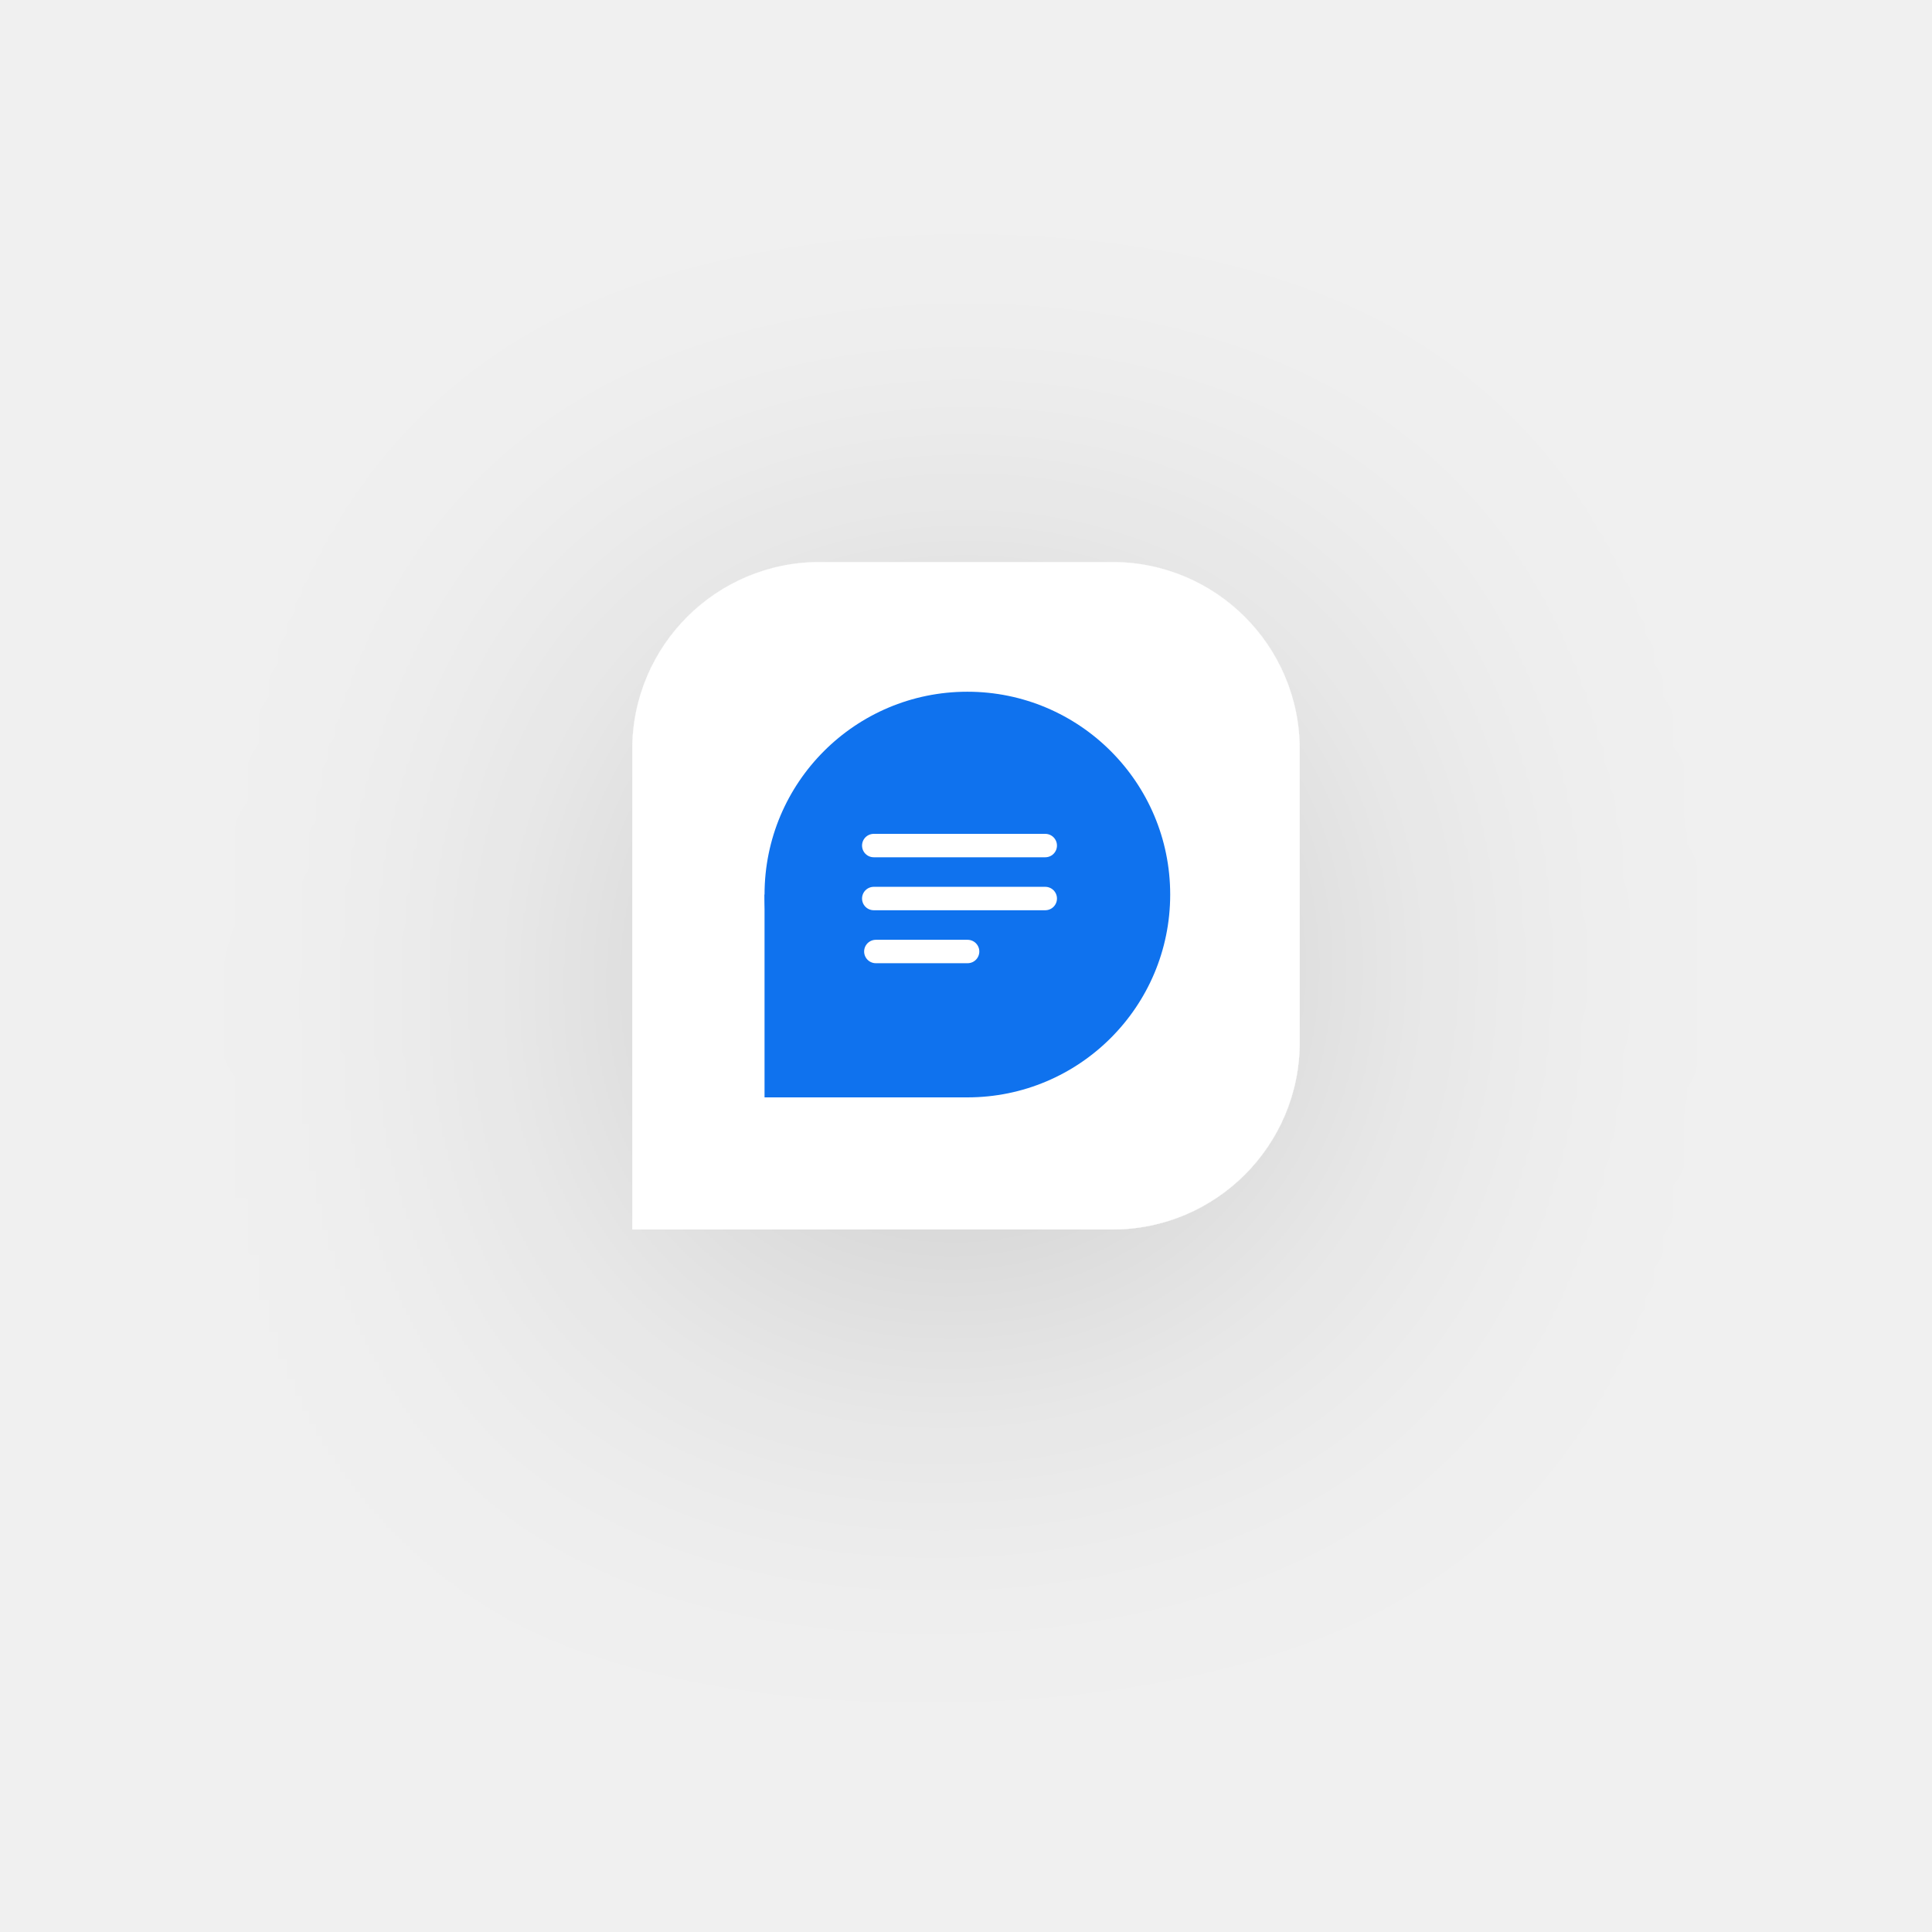
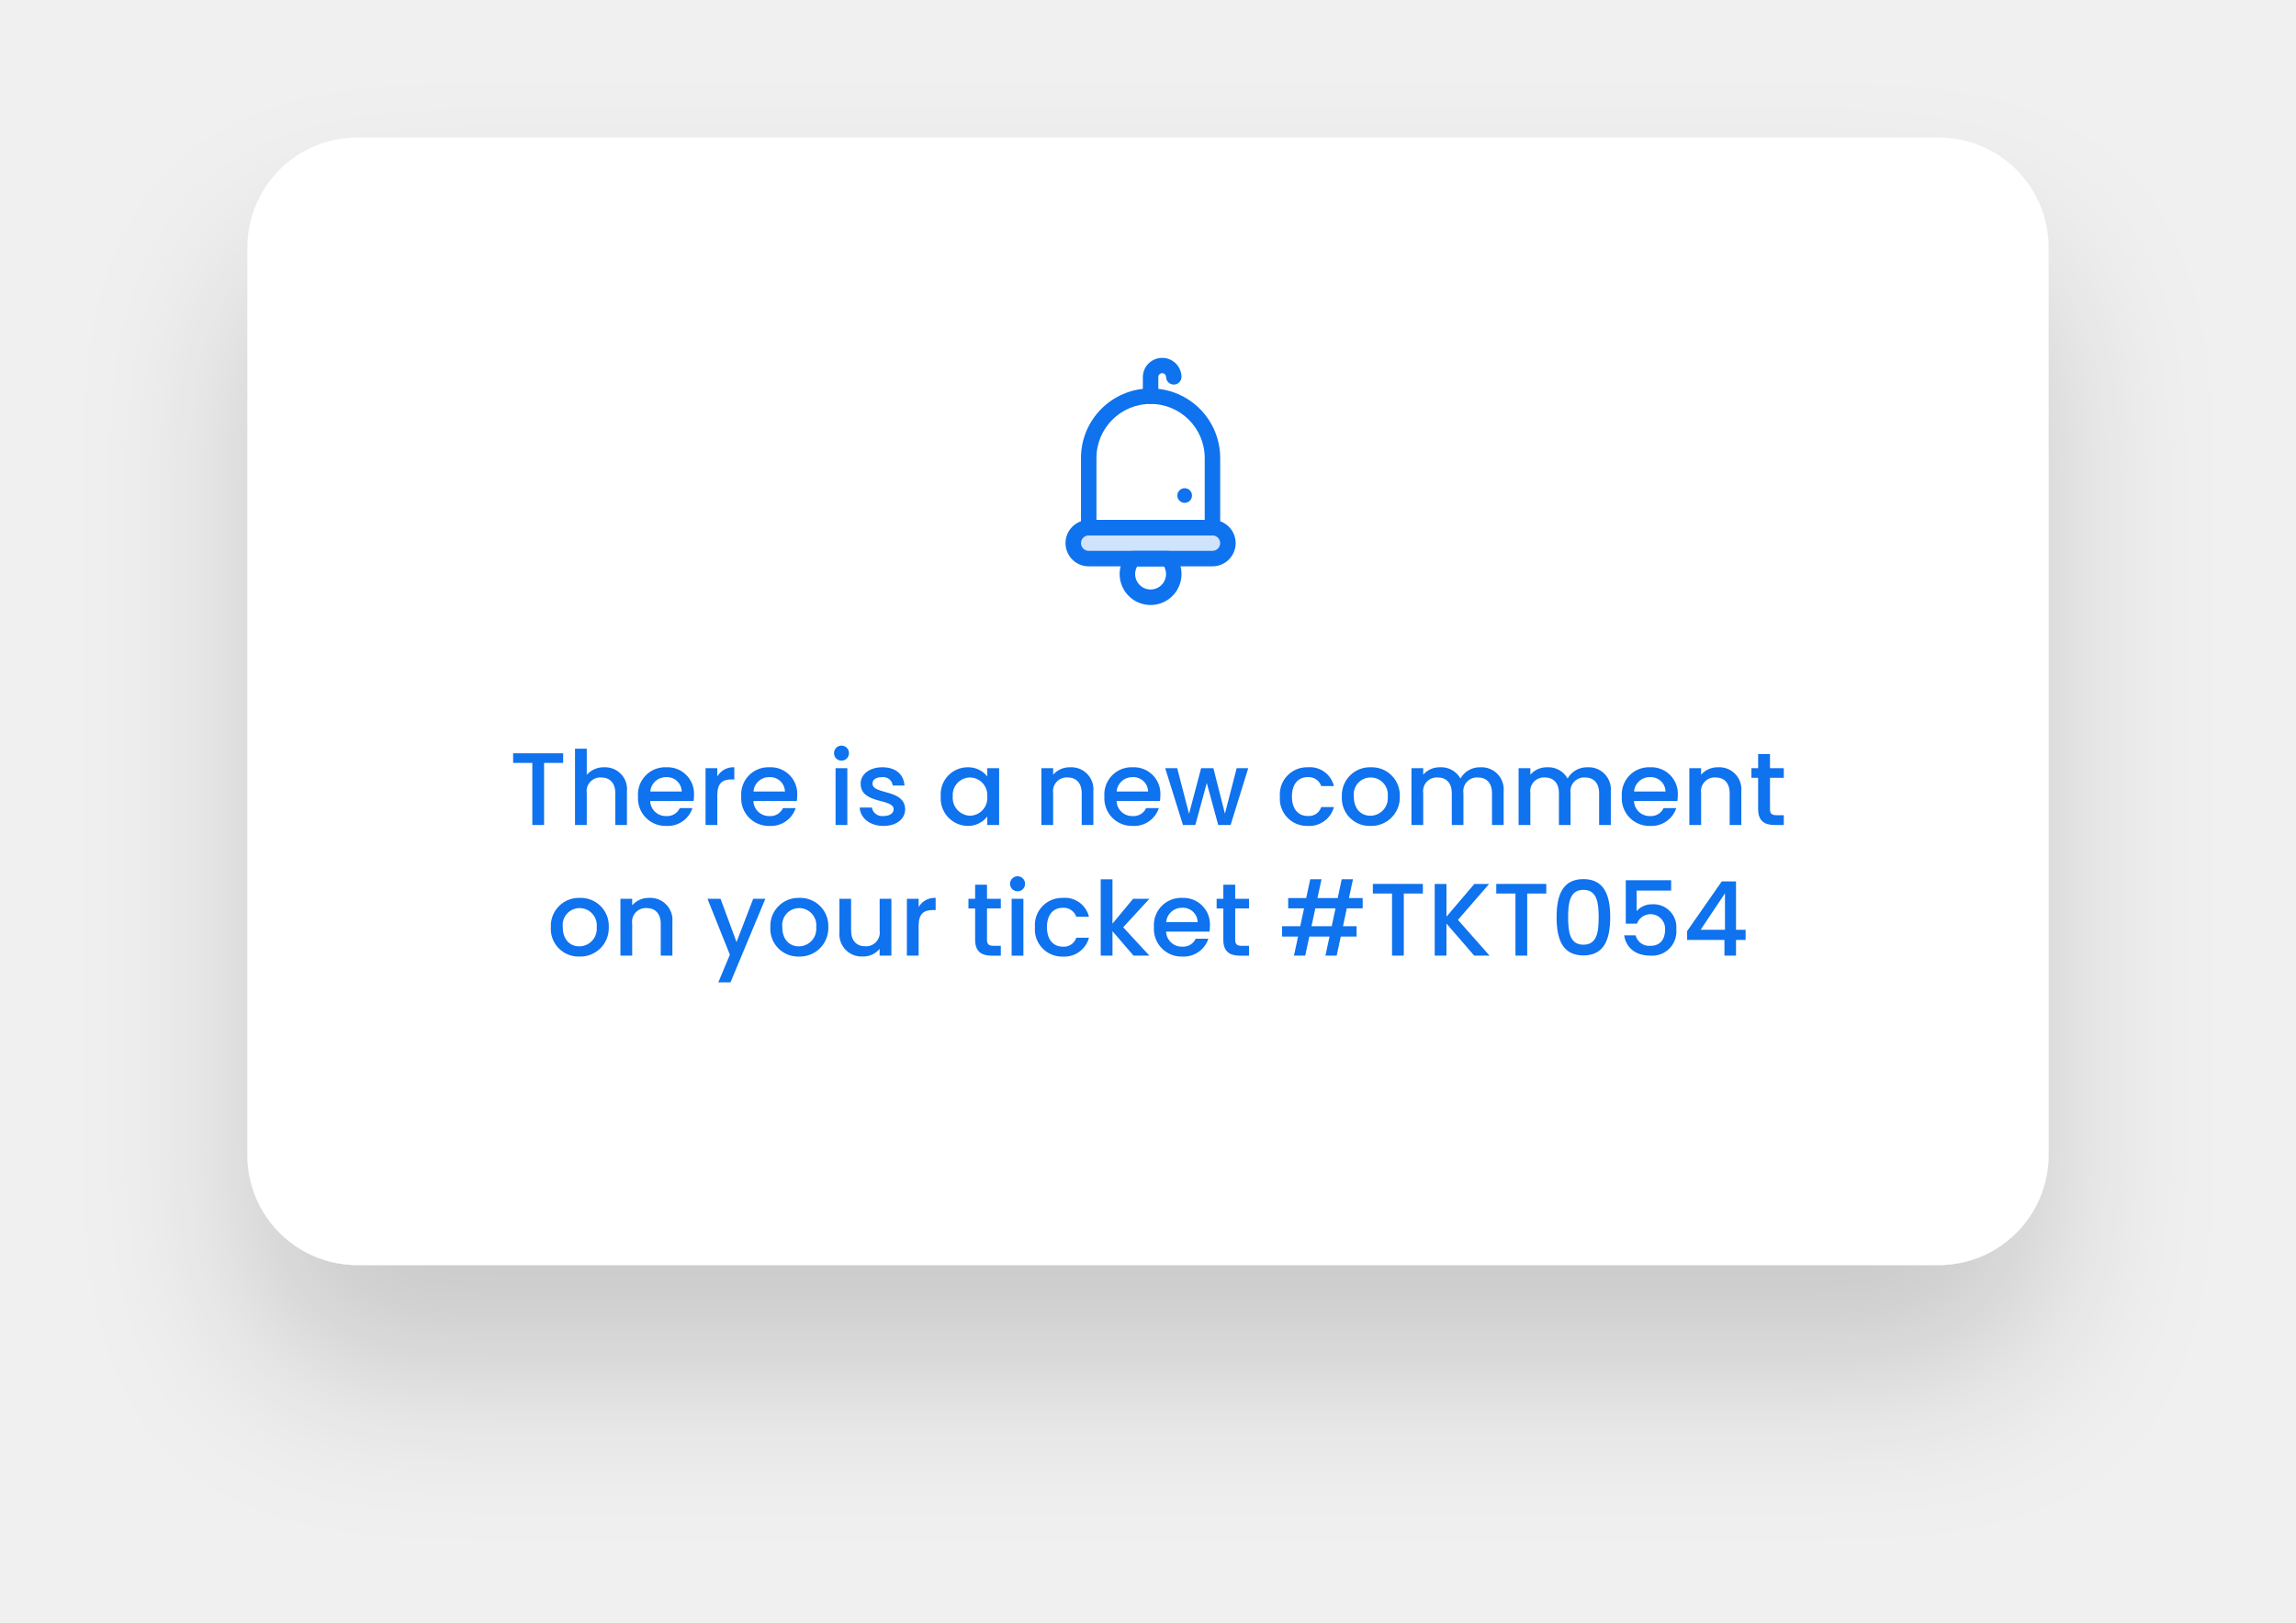
- <svg xmlns="http://www.w3.org/2000/svg" width="165" height="165" viewBox="0 0 165 165">
+ <svg xmlns="http://www.w3.org/2000/svg" width="334" height="236" viewBox="0 0 334 236">
  <defs>
-     <filter id="a" x="0" y="0" width="165" height="165" filterUnits="userSpaceOnUse">
-       <feOffset dy="6" input="SourceAlpha" />
-       <feGaussianBlur stdDeviation="18" result="b" />
+     <filter id="a" x="0" y="0" width="334" height="236" filterUnits="userSpaceOnUse">
+       <feOffset dy="16" input="SourceAlpha" />
+       <feGaussianBlur stdDeviation="12" result="b" />
      <feFlood flood-opacity="0.161" />
      <feComposite operator="in" in2="b" />
      <feComposite in="SourceGraphic" />
    </filter>
  </defs>
-   <g transform="translate(-1176.3 -742.038)">
-     <g transform="matrix(1, 0, 0, 1, 1176.3, 742.04)" filter="url(#a)">
-       <path d="M16,0H41A16,16,0,0,1,57,16V41A16,16,0,0,1,41,57H0a0,0,0,0,1,0,0V16A16,16,0,0,1,16,0Z" transform="translate(54 48)" fill="#fff" />
+   <g transform="translate(36.357 20.362)">
+     <g transform="matrix(1, 0, 0, 1, -36.36, -20.36)" filter="url(#a)">
+       <rect width="262" height="164" rx="16" transform="translate(36 20)" fill="#fff" />
    </g>
-     <g transform="translate(1241.595 801.114)">
-       <ellipse cx="17.322" cy="17.322" rx="17.322" ry="17.322" fill="#0f72ee" />
-       <rect width="17.322" height="17.322" transform="translate(0 17.322)" fill="#0f72ee" />
-       <g transform="translate(9.275 11.138)">
-         <line x2="14.647" transform="translate(0.052 2)" fill="none" stroke="#fff" stroke-linecap="round" stroke-width="2" />
-         <line x2="14.647" transform="translate(0.052 6.524)" fill="none" stroke="#fff" stroke-linecap="round" stroke-width="2" />
-         <line x2="7.837" transform="translate(0.23 11.048)" fill="none" stroke="#fff" stroke-linecap="round" stroke-width="2" />
-       </g>
+     <rect width="22" height="4" transform="translate(119.644 56.638)" fill="#0f72ee" opacity="0.2" />
+     <g transform="translate(38.644 31.638)">
+       <path d="M131.125,85.375h-18A1.125,1.125,0,0,1,112,84.25V74.125a10.125,10.125,0,0,1,20.25,0V84.25A1.125,1.125,0,0,1,131.125,85.375Zm-16.875-2.25H130v-9a7.875,7.875,0,0,0-15.75,0Z" transform="translate(-29.75 -59.5)" fill="#0f72ee" />
+       <path d="M101.375,342.75h-18a3.375,3.375,0,0,1,0-6.75h18a3.375,3.375,0,0,1,0,6.75Zm-18-4.5a1.125,1.125,0,0,0,0,2.25h18a1.125,1.125,0,0,0,0-2.25Z" transform="translate(0 -312.375)" fill="#0f72ee" />
+       <path d="M241.125,6.75A1.125,1.125,0,0,1,240,5.625V2.813a2.813,2.813,0,0,1,5.625,0,1.125,1.125,0,0,1-2.25,0,.563.563,0,0,0-1.125,0V5.625A1.125,1.125,0,0,1,241.125,6.75Z" transform="translate(-148.75)" fill="#0f72ee" />
+       <path d="M196.5,407.875a4.5,4.5,0,0,1-3.353-7.5,1.125,1.125,0,0,1,.838-.374h5.03a1.125,1.125,0,0,1,.838.374,4.5,4.5,0,0,1-3.353,7.5Zm-1.949-5.625a2.25,2.25,0,1,0,3.9,0Z" transform="translate(-104.125 -371.875)" fill="#0f72ee" />
+       <circle cx="1.067" cy="1.067" r="1.067" transform="translate(96.267 19.009)" fill="#0f72ee" />
    </g>
+     <path d="M-92.355-9.03h2.79V0h1.71V-9.03h2.775v-1.4h-7.275Zm9,9.03h1.71V-4.62a2,2,0,0,1,2.085-2.3c1.245,0,2.07.78,2.07,2.3V0H-75.8V-4.875A3.187,3.187,0,0,0-79.08-8.4,3.276,3.276,0,0,0-81.645-7.3v-3.8h-1.71ZM-70.14-6.96a2.146,2.146,0,0,1,2.31,2.085H-72.4A2.251,2.251,0,0,1-70.14-6.96Zm3.87,4.5h-1.845A2,2,0,0,1-70.065-1.3a2.274,2.274,0,0,1-2.355-2.19h6.315a5.275,5.275,0,0,0,.06-.84A3.854,3.854,0,0,0-70.065-8.4,3.958,3.958,0,0,0-74.19-4.14,4.01,4.01,0,0,0-70.065.135,3.777,3.777,0,0,0-66.27-2.46Zm3.615-1.89c0-1.755.78-2.28,2.04-2.28h.435V-8.4a2.692,2.692,0,0,0-2.475,1.335v-1.2h-1.71V0h1.71Zm7.53-2.61a2.146,2.146,0,0,1,2.31,2.085H-57.39A2.251,2.251,0,0,1-55.125-6.96Zm3.87,4.5H-53.1A2,2,0,0,1-55.05-1.3a2.274,2.274,0,0,1-2.355-2.19h6.315a5.275,5.275,0,0,0,.06-.84A3.854,3.854,0,0,0-55.05-8.4a3.958,3.958,0,0,0-4.125,4.26A4.01,4.01,0,0,0-55.05.135,3.777,3.777,0,0,0-51.255-2.46ZM-45.45,0h1.71V-8.265h-1.71Zm.87-9.36a1.079,1.079,0,0,0,1.08-1.095,1.079,1.079,0,0,0-1.08-1.095,1.082,1.082,0,0,0-1.095,1.095A1.082,1.082,0,0,0-44.58-9.36Zm9.255,7.05c-.09-2.985-4.755-2.055-4.755-3.72,0-.555.48-.93,1.4-.93A1.367,1.367,0,0,1-37.14-5.745h1.71c-.09-1.65-1.32-2.655-3.195-2.655-1.95,0-3.18,1.065-3.18,2.385,0,3.03,4.8,2.1,4.8,3.72,0,.57-.525.99-1.515.99a1.508,1.508,0,0,1-1.65-1.23h-1.77c.075,1.5,1.47,2.67,3.45,2.67C-36.54.135-35.325-.915-35.325-2.31Zm5.175-1.86A4,4,0,0,0-26.28.135a3.557,3.557,0,0,0,2.9-1.365V0h1.725V-8.265h-1.725v1.2A3.518,3.518,0,0,0-26.25-8.4,3.934,3.934,0,0,0-30.15-4.17Zm6.765.03a2.568,2.568,0,0,1-2.5,2.79A2.6,2.6,0,0,1-28.4-4.17,2.536,2.536,0,0,1-25.89-6.915,2.563,2.563,0,0,1-23.385-4.14ZM-9.645,0H-7.95V-4.875A3.219,3.219,0,0,0-11.34-8.4,3.18,3.18,0,0,0-13.8-7.32v-.945h-1.71V0h1.71V-4.62a2,2,0,0,1,2.085-2.3c1.245,0,2.07.78,2.07,2.3ZM-2.3-6.96A2.146,2.146,0,0,1,.015-4.875H-4.56A2.251,2.251,0,0,1-2.3-6.96Zm3.87,4.5H-.27A2,2,0,0,1-2.22-1.3a2.274,2.274,0,0,1-2.355-2.19H1.74a5.275,5.275,0,0,0,.06-.84A3.854,3.854,0,0,0-2.22-8.4,3.958,3.958,0,0,0-6.345-4.14,4.01,4.01,0,0,0-2.22.135,3.777,3.777,0,0,0,1.575-2.46ZM5.085,0h1.8L8.55-6.105,10.215,0h1.8L14.58-8.265H12.9L11.19-1.65,9.51-8.265H7.725L5.97-1.62,4.245-8.265H2.5Zm14.1-4.14A3.953,3.953,0,0,0,23.235.135a3.712,3.712,0,0,0,3.81-2.745H25.2a1.888,1.888,0,0,1-1.965,1.3c-1.38,0-2.3-1.02-2.3-2.835s.915-2.82,2.3-2.82a1.932,1.932,0,0,1,1.965,1.3h1.845A3.6,3.6,0,0,0,23.235-8.4,3.948,3.948,0,0,0,19.185-4.14Zm17.445,0A4.076,4.076,0,0,0,32.415-8.4,4.076,4.076,0,0,0,28.2-4.14,4.03,4.03,0,0,0,32.34.135,4.14,4.14,0,0,0,36.63-4.14Zm-6.69,0a2.462,2.462,0,0,1,2.445-2.775,2.5,2.5,0,0,1,2.49,2.775A2.546,2.546,0,0,1,32.34-1.35C31.05-1.35,29.94-2.265,29.94-4.14ZM50.04,0h1.695V-4.875A3.23,3.23,0,0,0,48.33-8.4a3.236,3.236,0,0,0-2.88,1.635A3.188,3.188,0,0,0,42.48-8.4a3.148,3.148,0,0,0-2.445,1.08v-.945h-1.71V0h1.71V-4.62a2,2,0,0,1,2.085-2.3c1.245,0,2.07.78,2.07,2.3V0h1.695V-4.62a2,2,0,0,1,2.085-2.3c1.245,0,2.07.78,2.07,2.3ZM65.625,0h1.7V-4.875A3.23,3.23,0,0,0,63.915-8.4a3.236,3.236,0,0,0-2.88,1.635A3.188,3.188,0,0,0,58.065-8.4,3.148,3.148,0,0,0,55.62-7.32v-.945H53.91V0h1.71V-4.62a2,2,0,0,1,2.085-2.3c1.245,0,2.07.78,2.07,2.3V0H61.47V-4.62a2,2,0,0,1,2.085-2.3c1.245,0,2.07.78,2.07,2.3Zm7.35-6.96a2.146,2.146,0,0,1,2.31,2.085H70.71A2.251,2.251,0,0,1,72.975-6.96Zm3.87,4.5H75A2,2,0,0,1,73.05-1.3a2.274,2.274,0,0,1-2.355-2.19H77.01a5.275,5.275,0,0,0,.06-.84A3.854,3.854,0,0,0,73.05-8.4a3.958,3.958,0,0,0-4.125,4.26A4.01,4.01,0,0,0,73.05.135,3.777,3.777,0,0,0,76.845-2.46ZM84.615,0H86.31V-4.875A3.219,3.219,0,0,0,82.92-8.4a3.18,3.18,0,0,0-2.46,1.08v-.945H78.75V0h1.71V-4.62a2,2,0,0,1,2.085-2.3c1.245,0,2.07.78,2.07,2.3Zm4.14-2.3c0,1.68.915,2.3,2.385,2.3h1.35V-1.425H91.44c-.72,0-.96-.255-.96-.87V-6.87h2.01v-1.4H90.48V-10.32H88.755v2.055H87.78v1.4h.975ZM-78.442,14.86a4.076,4.076,0,0,0-4.215-4.26,4.076,4.076,0,0,0-4.215,4.26,4.03,4.03,0,0,0,4.14,4.275A4.14,4.14,0,0,0-78.442,14.86Zm-6.69,0a2.462,2.462,0,0,1,2.445-2.775A2.5,2.5,0,0,1-80.2,14.86a2.546,2.546,0,0,1-2.535,2.79C-84.022,17.65-85.132,16.735-85.132,14.86ZM-70.882,19h1.695V14.125a3.219,3.219,0,0,0-3.39-3.525,3.18,3.18,0,0,0-2.46,1.08v-.945h-1.71V19h1.71V14.38a2,2,0,0,1,2.085-2.3c1.245,0,2.07.78,2.07,2.3Zm11.025-1.965-2.325-6.3h-1.9l3.255,8.13-1.68,4.02h1.77l5.07-12.15h-1.77Zm13.35-2.175a4.076,4.076,0,0,0-4.215-4.26,4.076,4.076,0,0,0-4.215,4.26,4.03,4.03,0,0,0,4.14,4.275A4.14,4.14,0,0,0-46.507,14.86Zm-6.69,0a2.462,2.462,0,0,1,2.445-2.775,2.5,2.5,0,0,1,2.49,2.775A2.546,2.546,0,0,1-50.8,17.65C-52.088,17.65-53.2,16.735-53.2,14.86Zm15.87-4.125h-1.71V15.34a2,2,0,0,1-2.085,2.3c-1.245,0-2.07-.78-2.07-2.3V10.735h-1.695V15.6a3.23,3.23,0,0,0,3.4,3.525,3.076,3.076,0,0,0,2.445-1.11V19h1.71Zm3.96,3.915c0-1.755.78-2.28,2.04-2.28h.435V10.6a2.692,2.692,0,0,0-2.475,1.335v-1.2h-1.71V19h1.71Zm8.22,2.055c0,1.68.915,2.3,2.385,2.3h1.35V17.575h-1.05c-.72,0-.96-.255-.96-.87V12.13h2.01v-1.4h-2.01V8.68h-1.725v2.055h-.975v1.4h.975Zm5.31,2.3h1.71V10.735h-1.71Zm.87-9.36a1.079,1.079,0,0,0,1.08-1.095,1.079,1.079,0,0,0-1.08-1.095,1.082,1.082,0,0,0-1.1,1.095A1.082,1.082,0,0,0-18.967,9.64Zm2.52,5.22a3.953,3.953,0,0,0,4.05,4.275,3.712,3.712,0,0,0,3.81-2.745h-1.845A1.888,1.888,0,0,1-12.4,17.695c-1.38,0-2.3-1.02-2.3-2.835s.915-2.82,2.3-2.82a1.932,1.932,0,0,1,1.965,1.3h1.845A3.6,3.6,0,0,0-12.4,10.6,3.948,3.948,0,0,0-16.447,14.86ZM-6.877,19h1.71V15.445L-2.107,19H.2l-3.81-4.125L.2,10.735h-2.37l-3,3.615V7.9h-1.71Zm11.79-6.96a2.146,2.146,0,0,1,2.31,2.085H2.648A2.251,2.251,0,0,1,4.913,12.04Zm3.87,4.5H6.938a2,2,0,0,1-1.95,1.155,2.274,2.274,0,0,1-2.355-2.19H8.948a5.275,5.275,0,0,0,.06-.84A3.854,3.854,0,0,0,4.988,10.6,3.958,3.958,0,0,0,.863,14.86a4.01,4.01,0,0,0,4.125,4.275A3.777,3.777,0,0,0,8.783,16.54Zm2.175.165c0,1.68.915,2.3,2.385,2.3h1.35V17.575h-1.05c-.72,0-.96-.255-.96-.87V12.13h2.01v-1.4h-2.01V8.68H10.958v2.055H9.983v1.4h.975Zm15.765-1.98h-2.94l.555-2.6h2.94ZM25.808,19h1.635l.6-2.775h2.3v-1.5h-1.98l.555-2.6h2.31v-1.5H29.228l.585-2.73H28.178l-.585,2.73h-2.94l.585-2.73H23.6l-.585,2.73H20.393v1.5H22.7l-.555,2.6h-2.64v1.5h2.325L21.233,19h1.635l.6-2.775h2.94Zm6.9-9.03H35.5V19h1.71V9.97h2.775v-1.4H32.708ZM47.452,19h2.235l-4.6-5.2,4.53-5.22H47.467l-4.05,4.755V8.575h-1.71V19h1.71V14.335Zm3.21-9.03h2.79V19h1.71V9.97h2.775v-1.4H50.663Zm8.775,3.42c0,3.18.84,5.58,3.9,5.58s3.9-2.4,3.9-5.58c0-3.12-.84-5.52-3.9-5.52S59.438,10.27,59.438,13.39Zm6.12,0c0,2.145-.225,4.02-2.22,4.02s-2.22-1.875-2.22-4.02c0-2.04.225-3.96,2.22-3.96S65.557,11.35,65.557,13.39ZM69.5,8.035V14.35h1.62a2.118,2.118,0,0,1,4.1.87c0,1.35-.66,2.355-2.13,2.355a2.039,2.039,0,0,1-2.16-1.53H69.263c.255,1.71,1.56,2.955,3.81,2.955a3.516,3.516,0,0,0,3.78-3.825,3.332,3.332,0,0,0-3.51-3.645,2.93,2.93,0,0,0-2.265.99V9.535H76.1v-1.5ZM83.857,19h1.68V16.72h1.395V15.235H85.537V8.2h-2.07l-5.04,7.23v1.29h5.43Zm-3.465-3.765,3.54-5.3v5.3Z" transform="translate(130.644 99.638)" fill="#0f72ee" />
  </g>
</svg>
